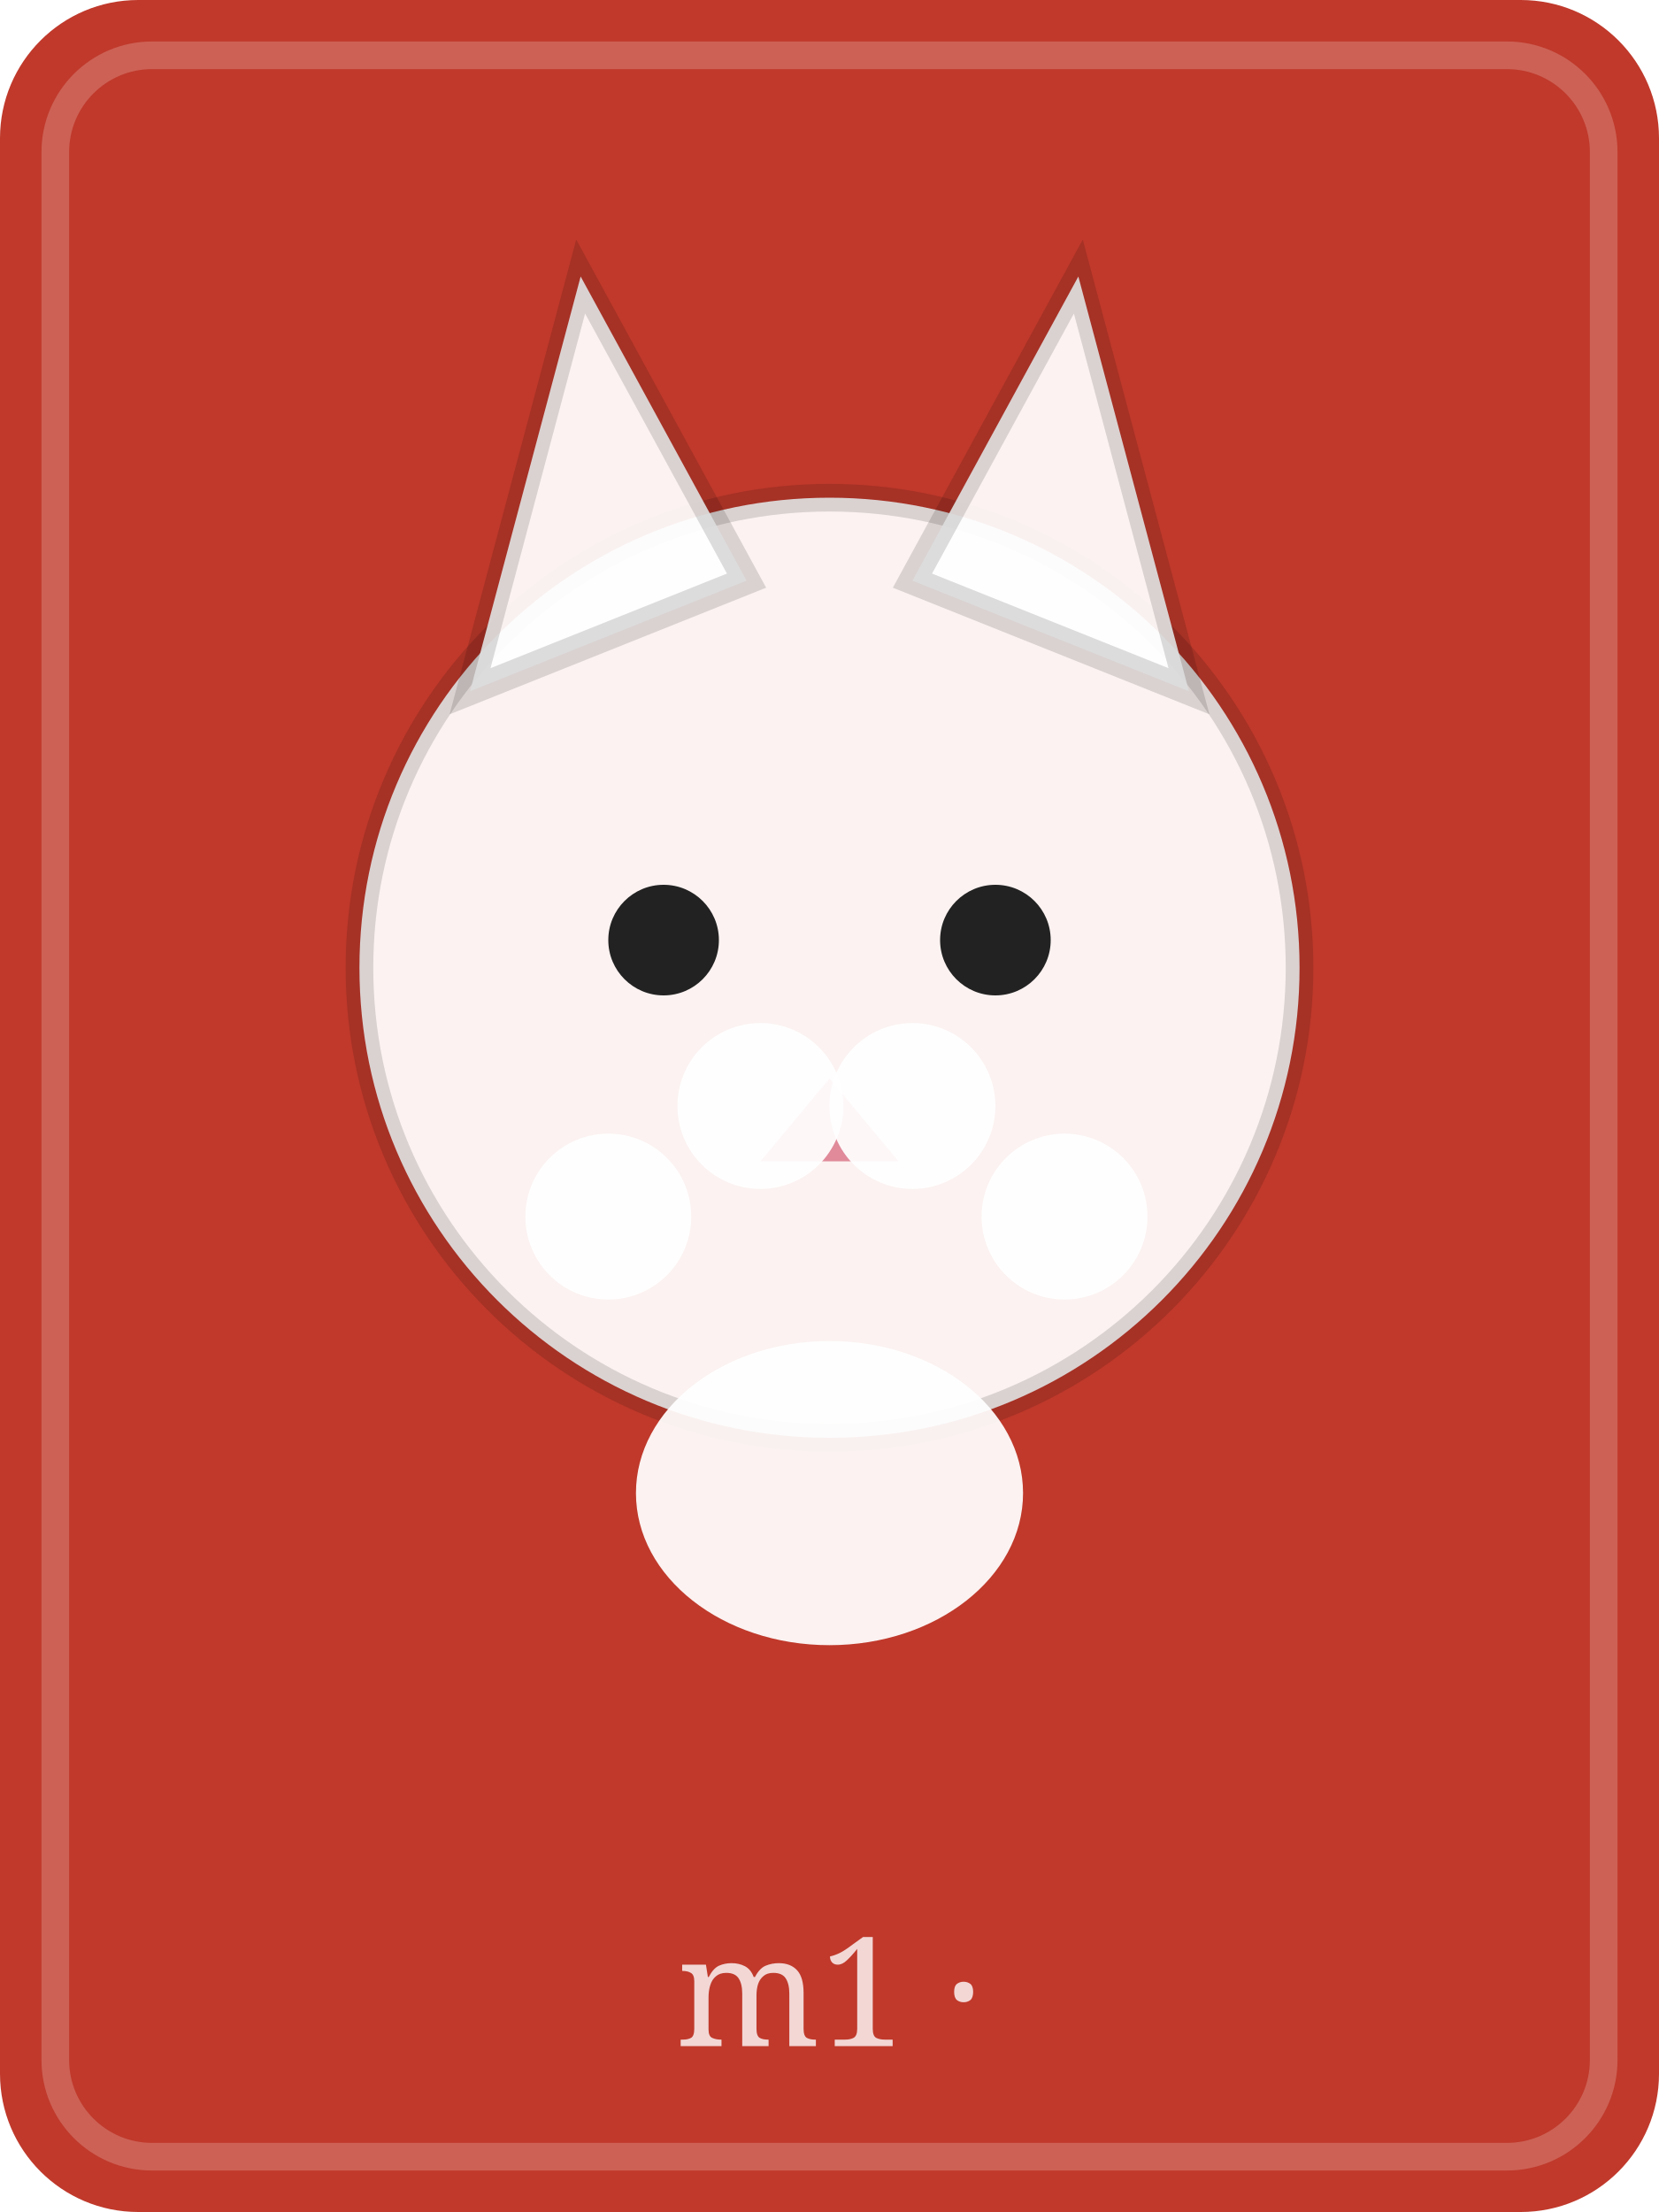
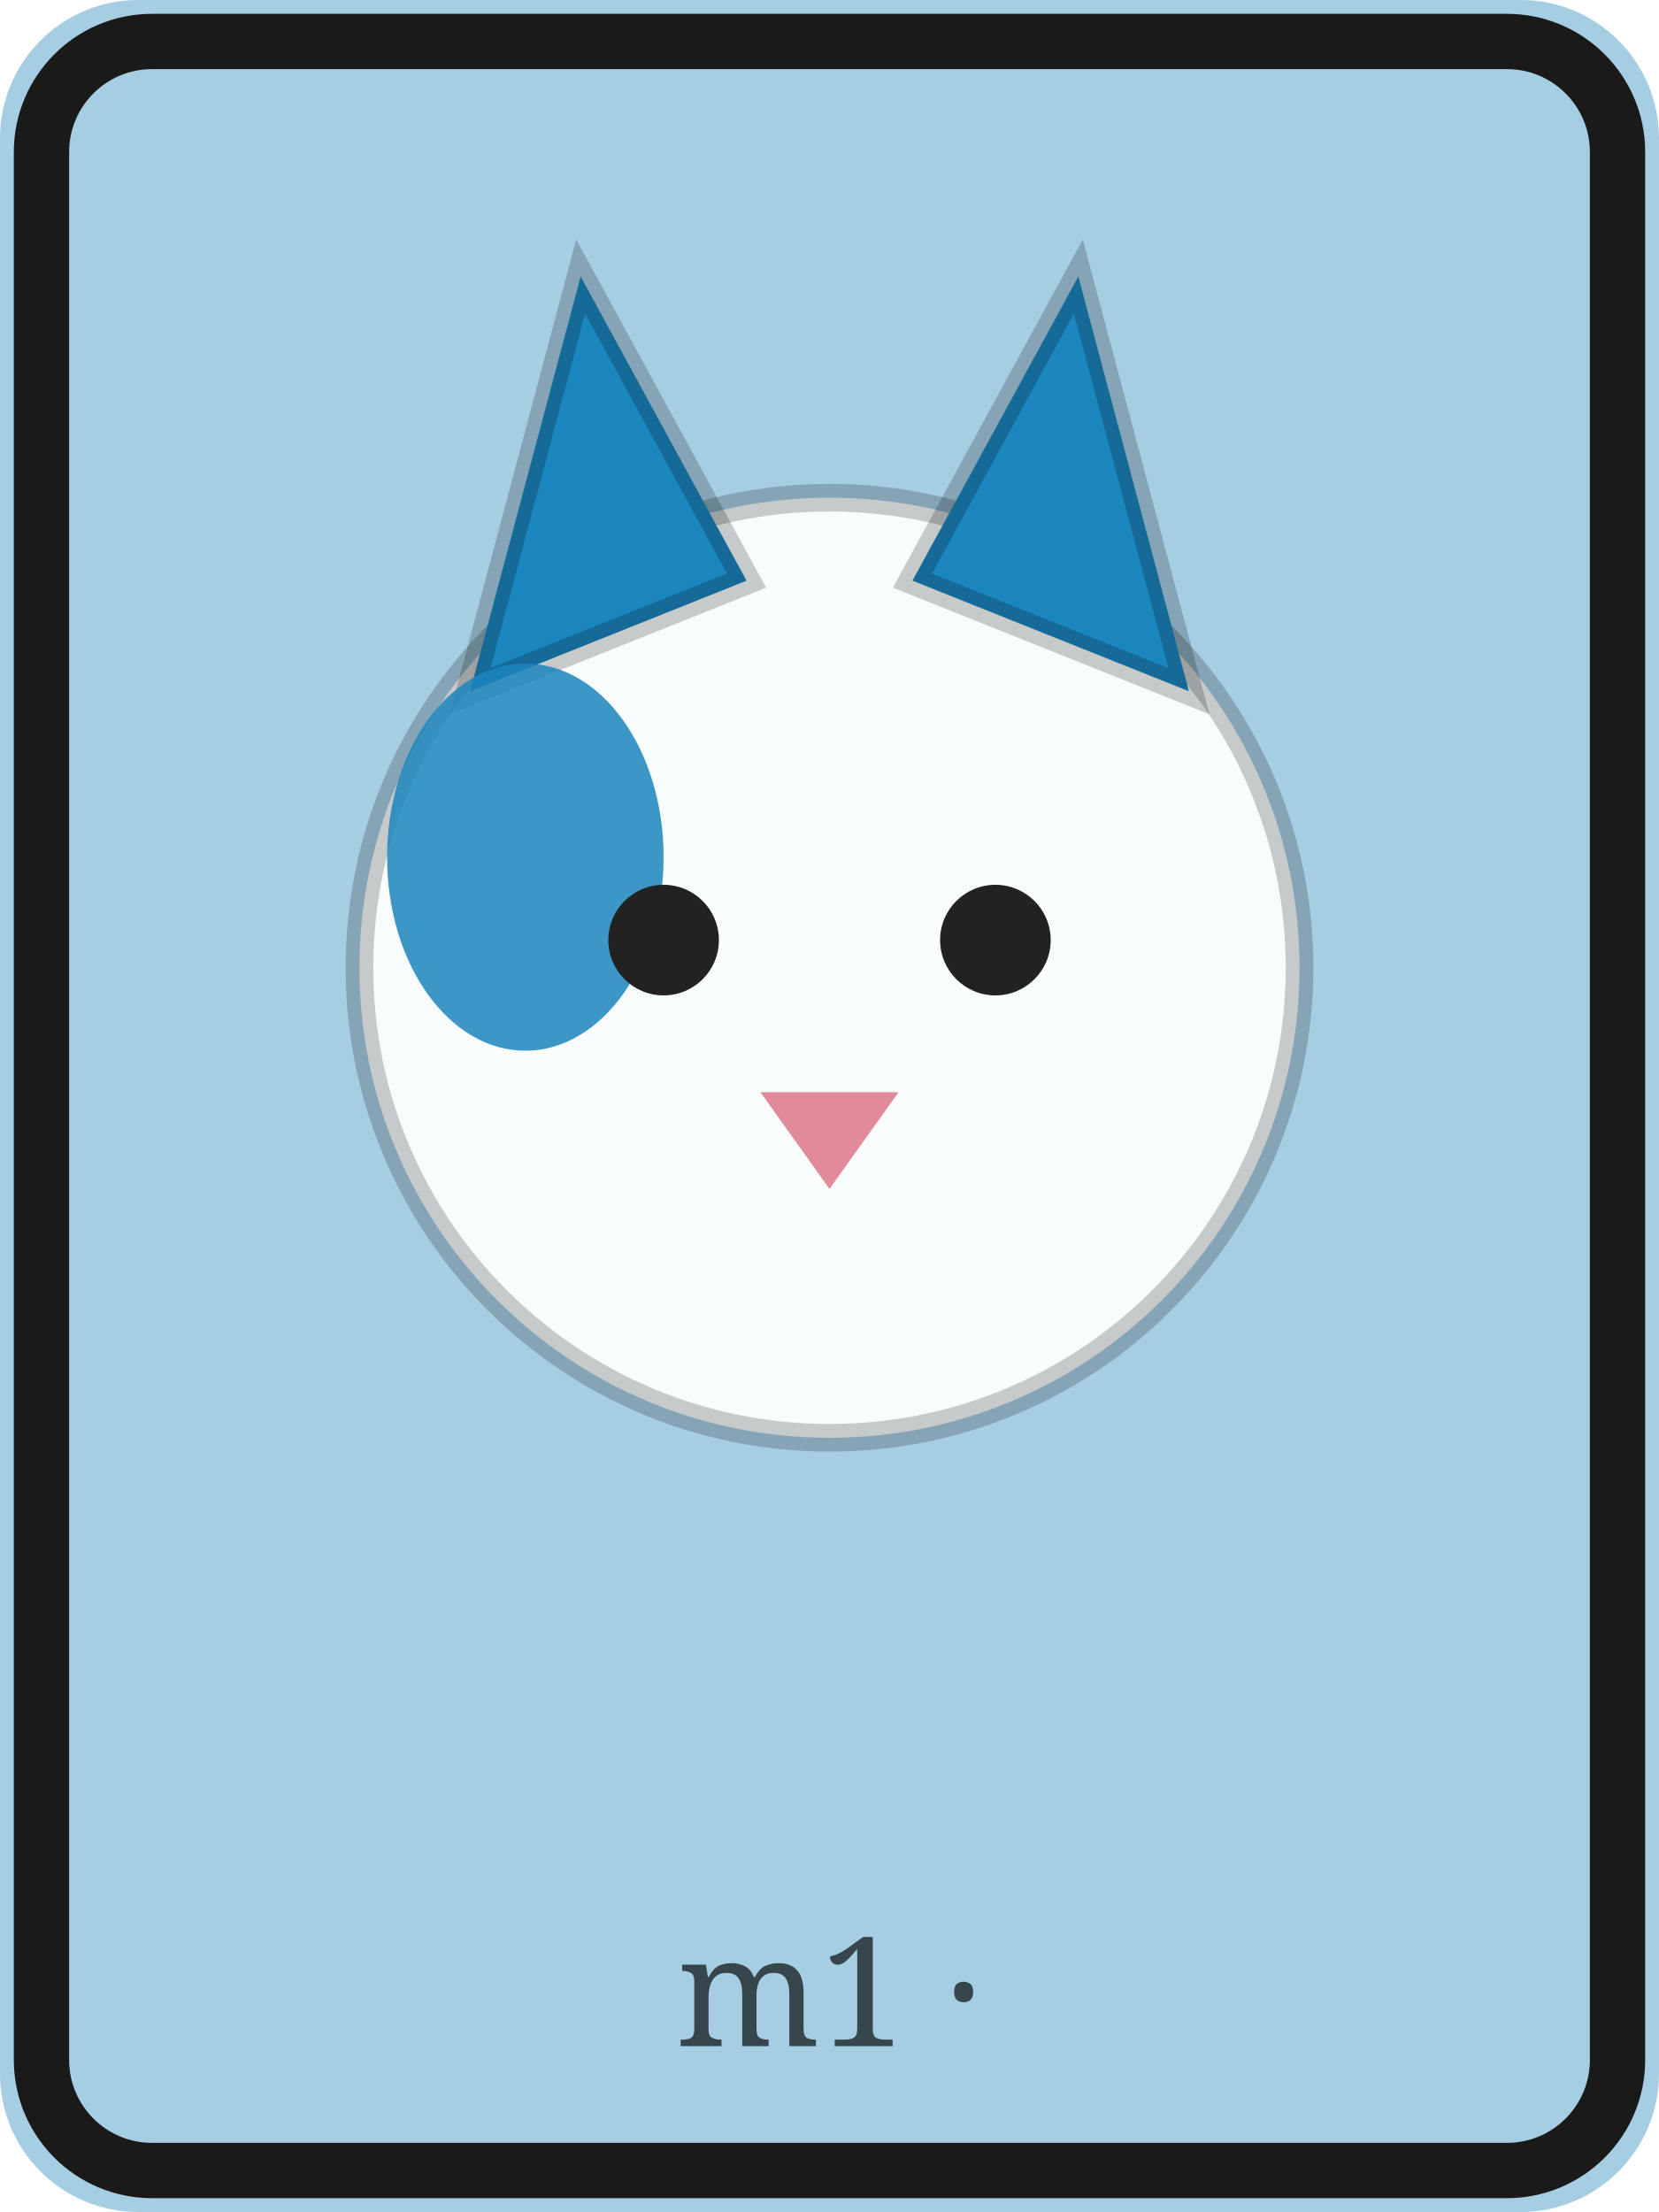
<svg xmlns="http://www.w3.org/2000/svg" viewBox="0 0 120 160">
-   <rect width="120" height="160" rx="10" fill="#c0392b" />
-   <rect x="4" y="4" width="112" height="152" rx="7" fill="none" stroke="#ffffff33" stroke-width="2" />
-   <circle cx="60" cy="70" r="34" fill="#ffffffee" stroke="#00000022" stroke-width="2" />
-   <polygon points="34,50 42,20 54,42" fill="#ffffffee" stroke="#00000022" stroke-width="2" />
-   <polygon points="86,50 78,20 66,42" fill="#ffffffee" stroke="#00000022" stroke-width="2" />
+   <rect width="120" height="160" rx="10" fill="#A6CEE3" />
+   <rect x="3" y="3" width="114" height="154" rx="8" fill="none" stroke="#1a1a1a" stroke-width="4" />
+   <circle cx="60" cy="70" r="34" fill="#ffffffee" stroke="#00000033" stroke-width="2" />
+   <polygon points="34,50 42,20 54,42" fill="#1b85bd" stroke="#00000033" stroke-width="2" />
+   <polygon points="86,50 78,20 66,42" fill="#1b85bd" stroke="#00000033" stroke-width="2" />
+   <ellipse cx="38" cy="62" rx="10" ry="14" fill="#1b85bd" opacity="0.85" />
  <circle cx="48" cy="68" r="4" fill="#222" />
  <circle cx="72" cy="68" r="4" fill="#222" />
-   <polygon points="60,78 55,84 65,84" fill="#e08a9a" />
-   <ellipse cx="60" cy="108" rx="14" ry="11" fill="#ffffffee" />
-   <circle cx="44" cy="88" r="6" fill="#ffffffee" />
-   <circle cx="55" cy="80" r="6" fill="#ffffffee" />
-   <circle cx="66" cy="80" r="6" fill="#ffffffee" />
-   <circle cx="77" cy="88" r="6" fill="#ffffffee" />
-   <text x="60" y="148" font-family="Georgia,serif" font-size="11" fill="#ffffffcc" text-anchor="middle">m1 ·</text>
+   <polygon points="60,86 55,79 65,79" fill="#e08a9a" />
+   <text x="60" y="148" font-family="Georgia,serif" font-size="11" fill="#000000aa" text-anchor="middle">m1 ·</text>
</svg>
